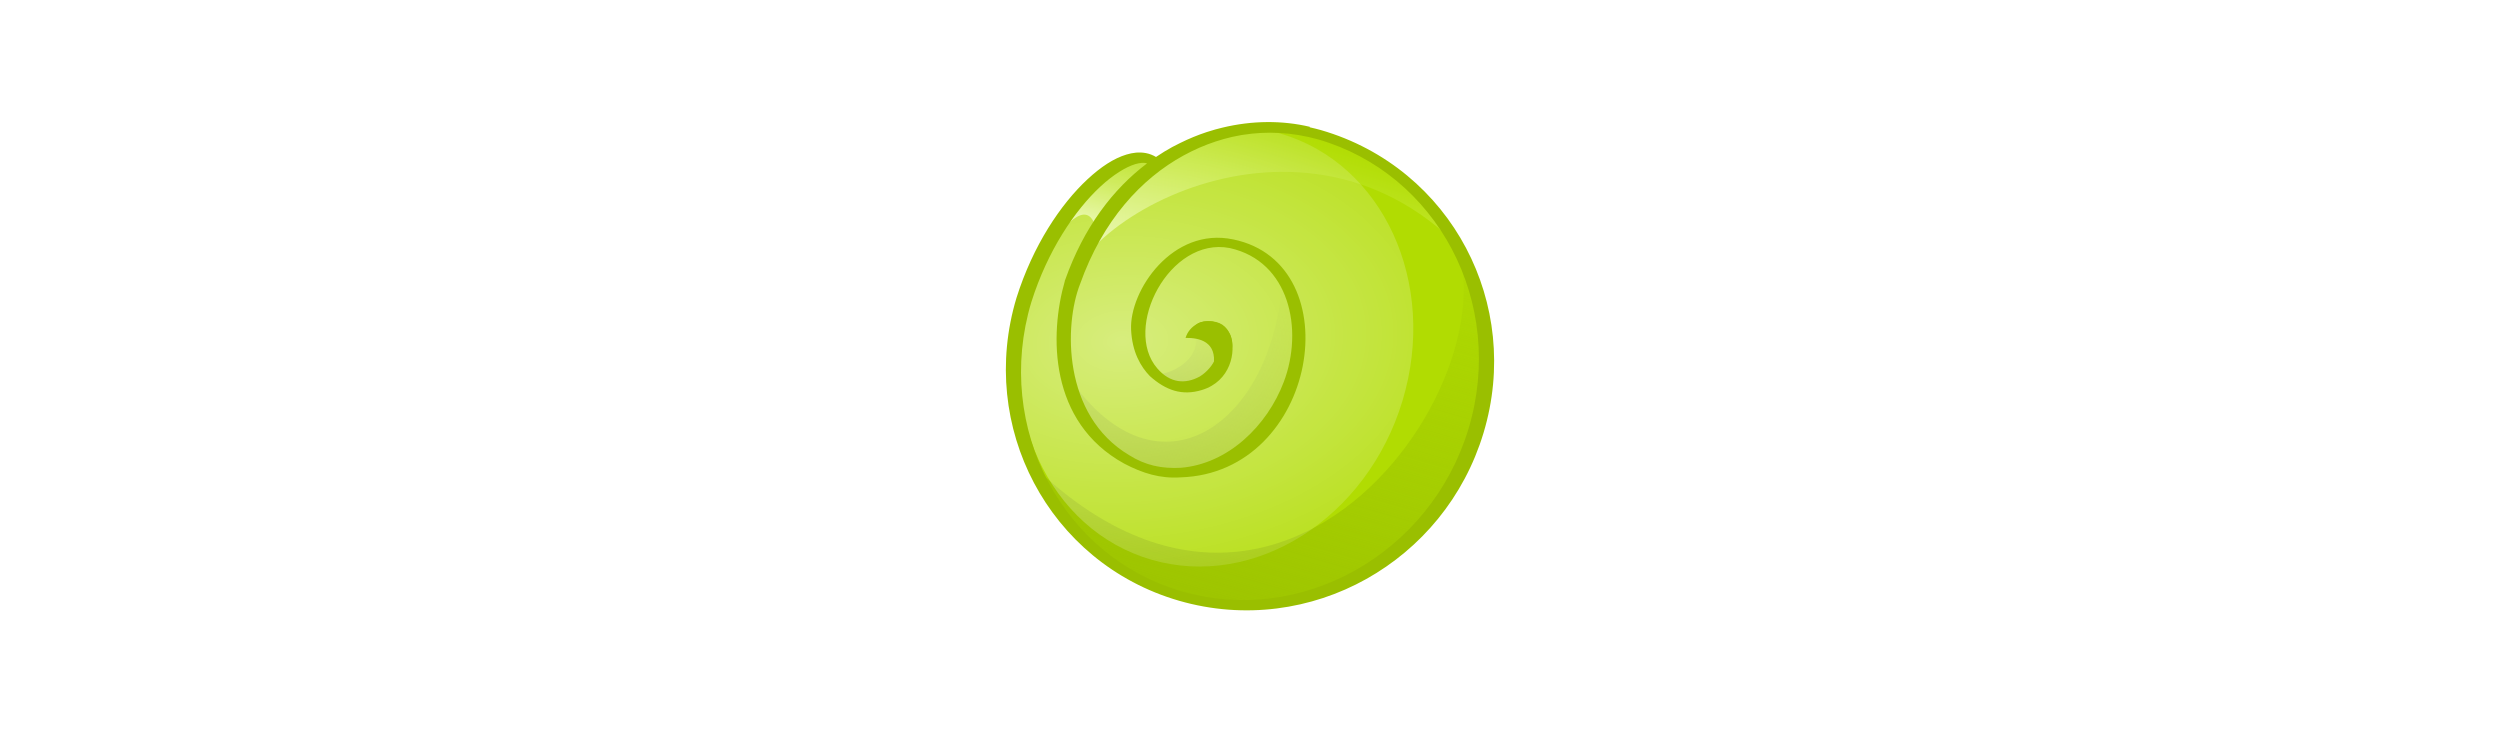
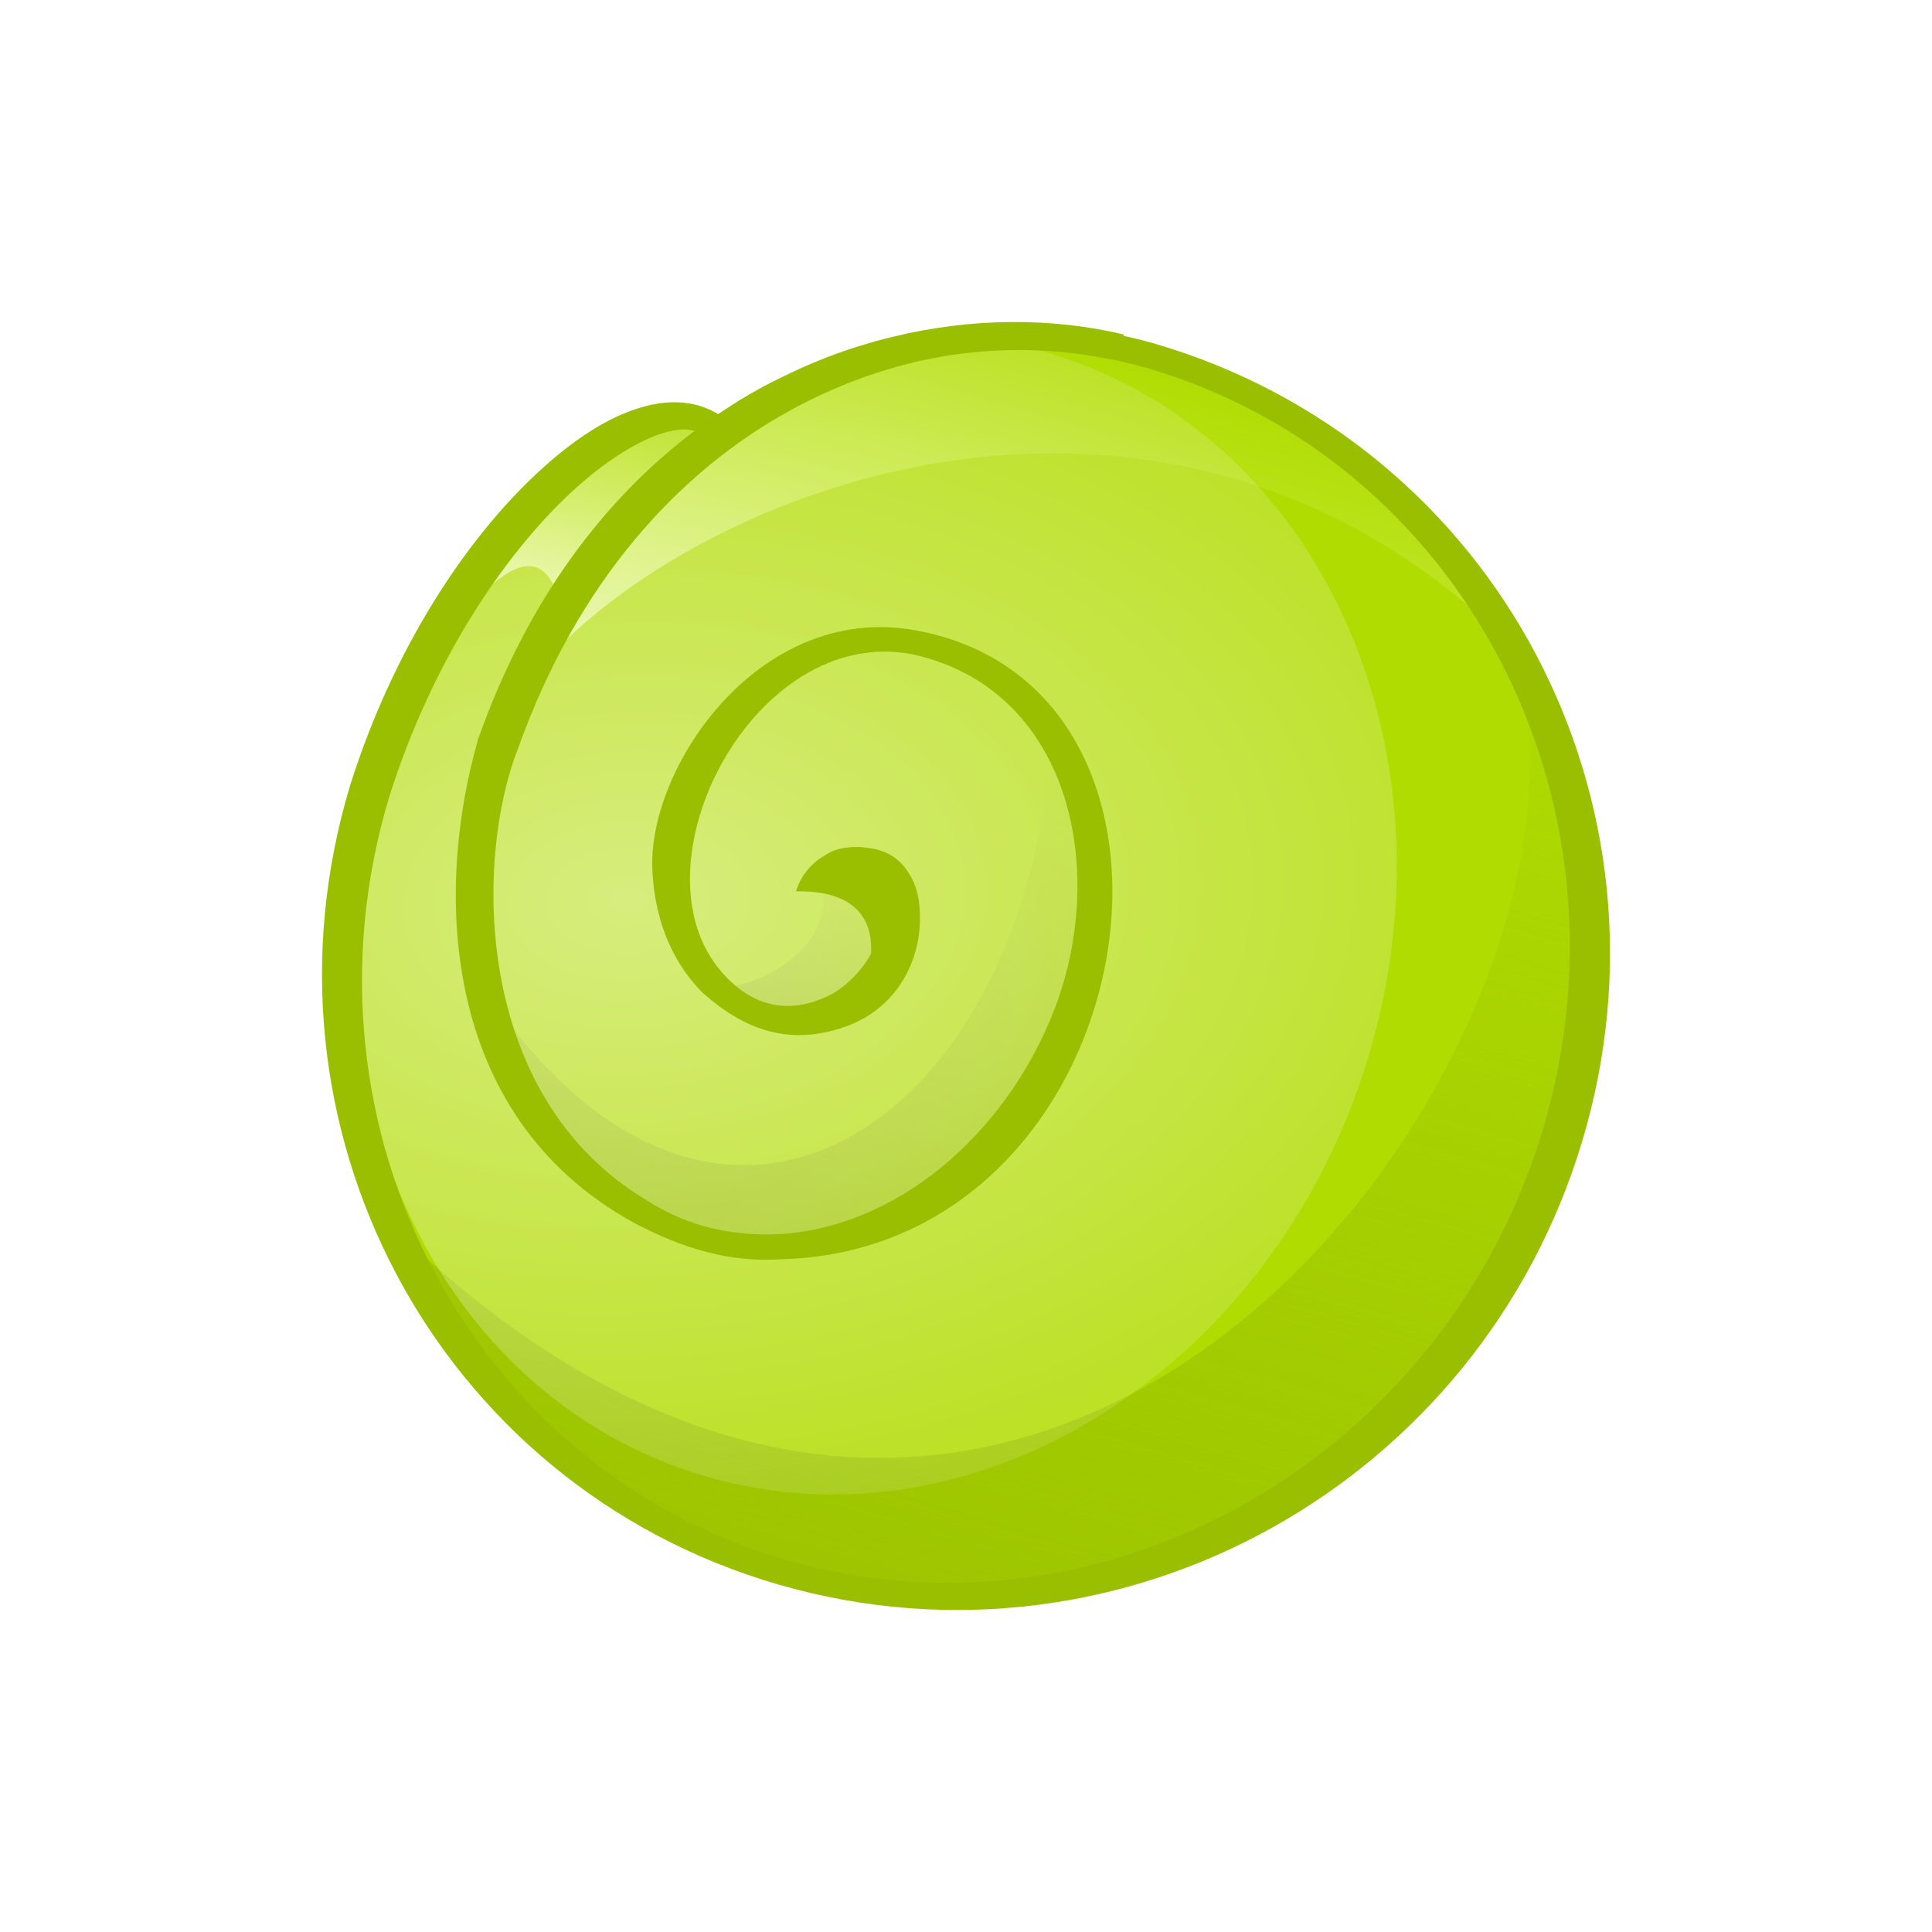
- <svg xmlns="http://www.w3.org/2000/svg" xmlns:xlink="http://www.w3.org/1999/xlink" width="512" height="150" id="svg2" version="1.0">
+ <svg xmlns="http://www.w3.org/2000/svg" xmlns:xlink="http://www.w3.org/1999/xlink" width="150" height="150" id="svg2" version="1.0">
  <defs id="defs4">
    <linearGradient id="linearGradient4673">
      <stop style="stop-color:#ffffff;stop-opacity:0.488" offset="0" id="stop4675" />
      <stop style="stop-color:#ffffff;stop-opacity:0;" offset="1" id="stop4677" />
    </linearGradient>
    <linearGradient id="linearGradient4661">
      <stop style="stop-color:#fdfff2;stop-opacity:1;" offset="0" id="stop4663" />
      <stop style="stop-color:#e4ff78;stop-opacity:0;" offset="1" id="stop4665" />
    </linearGradient>
    <linearGradient id="linearGradient4653">
      <stop style="stop-color:#9ec500;stop-opacity:1;" offset="0" id="stop4655" />
      <stop style="stop-color:#9ec500;stop-opacity:0;" offset="1" id="stop4657" />
    </linearGradient>
    <linearGradient id="linearGradient4645">
      <stop style="stop-color:#9ec500;stop-opacity:1;" offset="0" id="stop4647" />
      <stop style="stop-color:#9ec500;stop-opacity:0;" offset="1" id="stop4649" />
    </linearGradient>
    <linearGradient id="linearGradient4637">
      <stop style="stop-color:#000000;stop-opacity:1;" offset="0" id="stop4639" />
      <stop style="stop-color:#000000;stop-opacity:0;" offset="1" id="stop4641" />
    </linearGradient>
    <linearGradient id="linearGradient4629">
      <stop style="stop-color:#9ec500;stop-opacity:1;" offset="0" id="stop4631" />
      <stop style="stop-color:#9ec500;stop-opacity:0;" offset="1" id="stop4633" />
    </linearGradient>
    <linearGradient id="linearGradient3336">
      <stop style="stop-color:#90b300;stop-opacity:1;" offset="0" id="stop3338" />
      <stop style="stop-color:#678000;stop-opacity:1;" offset="1" id="stop3340" />
    </linearGradient>
    <linearGradient id="linearGradient3210">
      <stop style="stop-color:#ddff4f;stop-opacity:1;" offset="0" id="stop3212" />
      <stop style="stop-color:#93b700;stop-opacity:1;" offset="1" id="stop3214" />
    </linearGradient>
    <linearGradient id="linearGradient3200">
      <stop style="stop-color:#ceff08;stop-opacity:1;" offset="0" id="stop3202" />
      <stop style="stop-color:#a3cb00;stop-opacity:1;" offset="1" id="stop3204" />
    </linearGradient>
    <radialGradient xlink:href="#linearGradient3200" id="radialGradient3208" cx="603.084" cy="259.476" fx="603.084" fy="259.476" r="109.238" gradientTransform="matrix(1,0,0,0.6208608,0,107.5376)" gradientUnits="userSpaceOnUse" />
    <filter id="blurshadow" x="-0.25" y="-0.25" width="1.5" height="1.5" color-interpolation-filters="sRGB">
      <feGaussianBlur in="SourceAlpha" stdDeviation="1.5" result="blur" id="feGaussianBlur3319" />
      <feOffset dx="1" dy="1" in="blur" result="shift" id="feOffset3321" />
      <feMerge id="feMerge3323">
        <feMergeNode in="shift" id="feMergeNode3325" />
        <feMergeNode in="SourceGraphic" id="feMergeNode3327" />
      </feMerge>
    </filter>
    <linearGradient xlink:href="#linearGradient4629" id="linearGradient4635" x1="194.349" y1="766.676" x2="391.063" y2="766.676" gradientUnits="userSpaceOnUse" />
    <linearGradient xlink:href="#linearGradient4637" id="linearGradient4643" />
    <linearGradient xlink:href="#linearGradient4645" id="linearGradient4651" x1="283.248" y1="744.897" x2="312.385" y2="744.897" gradientUnits="userSpaceOnUse" />
    <linearGradient xlink:href="#linearGradient4653" id="linearGradient4659" x1="245.739" y1="743.614" x2="342.947" y2="743.614" gradientUnits="userSpaceOnUse" />
    <linearGradient xlink:href="#linearGradient4661" id="linearGradient4667" x1="326.532" y1="707.269" x2="374.808" y2="707.269" gradientUnits="userSpaceOnUse" />
    <linearGradient xlink:href="#linearGradient4661" id="linearGradient4669" x1="298.967" y1="754.65" x2="406.53" y2="754.65" gradientUnits="userSpaceOnUse" />
    <radialGradient xlink:href="#linearGradient4673" id="radialGradient4685" gradientUnits="userSpaceOnUse" gradientTransform="matrix(-0.8688238,0.9741643,-1.257516,-1.121535,1091.291,3652.776)" cx="-425.714" cy="1500.479" fx="-425.714" fy="1500.479" r="305.115" />
    <linearGradient xlink:href="#linearGradient4637" id="linearGradient4757" x1="0" y1="0.5" x2="1" y2="0.5" gradientUnits="userSpaceOnUse" />
    <linearGradient xlink:href="#linearGradient4637" id="linearGradient4843" gradientUnits="userSpaceOnUse" x1="0" y1="0.5" x2="1" y2="0.5" />
    <linearGradient xlink:href="#linearGradient4637" id="linearGradient4879" gradientUnits="userSpaceOnUse" x1="0" y1="0.5" x2="1" y2="0.5" />
    <linearGradient xlink:href="#linearGradient4637" id="linearGradient4915" gradientUnits="userSpaceOnUse" x1="0" y1="0.5" x2="1" y2="0.5" />
    <linearGradient y2="48.085" x2="78.466" y1="56.301" x1="64.478" gradientUnits="userSpaceOnUse" id="XMLID_74_">
      <stop id="stop3333" style="stop-color:#DF731B" offset="0" />
      <stop id="stop3335" style="stop-color:#DF731B" offset="0.545" />
      <stop id="stop3337" style="stop-color:#EC8811" offset="0.701" />
      <stop id="stop3339" style="stop-color:#F4950B" offset="0.859" />
      <stop id="stop3341" style="stop-color:#F79A09" offset="1" />
    </linearGradient>
    <linearGradient xlink:href="#linearGradient4637" id="linearGradient4976" gradientUnits="userSpaceOnUse" x1="0" y1="0.5" x2="1" y2="0.5" />
    <linearGradient xlink:href="#linearGradient4629" id="linearGradient5007" gradientUnits="userSpaceOnUse" x1="194.349" y1="766.676" x2="391.063" y2="766.676" />
    <linearGradient xlink:href="#linearGradient4653" id="linearGradient5009" gradientUnits="userSpaceOnUse" x1="245.739" y1="743.614" x2="342.947" y2="743.614" />
    <linearGradient xlink:href="#linearGradient4645" id="linearGradient5011" gradientUnits="userSpaceOnUse" x1="283.248" y1="744.897" x2="312.385" y2="744.897" />
    <linearGradient xlink:href="#linearGradient4661" id="linearGradient5013" gradientUnits="userSpaceOnUse" x1="298.967" y1="754.65" x2="406.53" y2="754.65" />
    <linearGradient xlink:href="#linearGradient4661" id="linearGradient5015" gradientUnits="userSpaceOnUse" x1="326.532" y1="707.269" x2="374.808" y2="707.269" />
    <radialGradient xlink:href="#linearGradient4673" id="radialGradient5017" gradientUnits="userSpaceOnUse" gradientTransform="matrix(-0.8688238,0.9741643,-1.257516,-1.121535,1091.291,3652.776)" cx="-425.714" cy="1500.479" fx="-425.714" fy="1500.479" r="305.115" />
    <linearGradient xlink:href="#linearGradient4637" id="linearGradient5019" gradientUnits="userSpaceOnUse" x1="0" y1="0.5" x2="1" y2="0.5" />
    <linearGradient xlink:href="#linearGradient4629" id="linearGradient5021" gradientUnits="userSpaceOnUse" x1="194.349" y1="766.676" x2="391.063" y2="766.676" />
    <linearGradient xlink:href="#linearGradient4653" id="linearGradient5023" gradientUnits="userSpaceOnUse" x1="245.739" y1="743.614" x2="342.947" y2="743.614" />
    <linearGradient xlink:href="#linearGradient4645" id="linearGradient5025" gradientUnits="userSpaceOnUse" x1="283.248" y1="744.897" x2="312.385" y2="744.897" />
    <linearGradient xlink:href="#linearGradient4661" id="linearGradient5027" gradientUnits="userSpaceOnUse" x1="298.967" y1="754.65" x2="406.53" y2="754.65" />
    <linearGradient xlink:href="#linearGradient4661" id="linearGradient5029" gradientUnits="userSpaceOnUse" x1="326.532" y1="707.269" x2="374.808" y2="707.269" />
    <radialGradient xlink:href="#linearGradient4673" id="radialGradient5031" gradientUnits="userSpaceOnUse" gradientTransform="matrix(-0.8688238,0.9741643,-1.257516,-1.121535,1091.291,3652.776)" cx="-425.714" cy="1500.479" fx="-425.714" fy="1500.479" r="305.115" />
    <linearGradient xlink:href="#linearGradient4637" id="linearGradient5033" gradientUnits="userSpaceOnUse" x1="0" y1="0.5" x2="1" y2="0.5" />
    <linearGradient xlink:href="#linearGradient4629" id="linearGradient5073" gradientUnits="userSpaceOnUse" x1="194.349" y1="766.676" x2="391.063" y2="766.676" />
    <linearGradient xlink:href="#linearGradient4653" id="linearGradient5075" gradientUnits="userSpaceOnUse" x1="245.739" y1="743.614" x2="342.947" y2="743.614" />
    <linearGradient xlink:href="#linearGradient4645" id="linearGradient5077" gradientUnits="userSpaceOnUse" x1="283.248" y1="744.897" x2="312.385" y2="744.897" />
    <linearGradient xlink:href="#linearGradient4661" id="linearGradient5079" gradientUnits="userSpaceOnUse" x1="298.967" y1="754.65" x2="406.53" y2="754.65" />
    <linearGradient xlink:href="#linearGradient4661" id="linearGradient5081" gradientUnits="userSpaceOnUse" x1="326.532" y1="707.269" x2="374.808" y2="707.269" />
    <radialGradient xlink:href="#linearGradient4673" id="radialGradient5083" gradientUnits="userSpaceOnUse" gradientTransform="matrix(-0.8688238,0.9741643,-1.257516,-1.121535,1091.291,3652.776)" cx="-425.714" cy="1500.479" fx="-425.714" fy="1500.479" r="305.115" />
    <linearGradient xlink:href="#linearGradient4637" id="linearGradient5085" gradientUnits="userSpaceOnUse" x1="0" y1="0.5" x2="1" y2="0.5" />
    <linearGradient xlink:href="#linearGradient4629" id="linearGradient5157" gradientUnits="userSpaceOnUse" x1="194.349" y1="766.676" x2="391.063" y2="766.676" gradientTransform="matrix(3.798192,0,0,3.798192,-1528.8,-1220.868)" />
    <linearGradient xlink:href="#linearGradient4653" id="linearGradient5159" gradientUnits="userSpaceOnUse" x1="245.739" y1="743.614" x2="342.947" y2="743.614" gradientTransform="matrix(3.798192,0,0,3.798192,-1528.8,-1220.868)" />
    <linearGradient xlink:href="#linearGradient4645" id="linearGradient5161" gradientUnits="userSpaceOnUse" x1="283.248" y1="744.897" x2="312.385" y2="744.897" gradientTransform="matrix(3.798192,0,0,3.798192,-1528.8,-1220.868)" />
    <linearGradient xlink:href="#linearGradient4661" id="linearGradient5163" gradientUnits="userSpaceOnUse" x1="298.967" y1="754.65" x2="406.53" y2="754.65" gradientTransform="matrix(3.798192,0,0,3.798192,-1528.8,-1220.868)" />
    <linearGradient xlink:href="#linearGradient4661" id="linearGradient5165" gradientUnits="userSpaceOnUse" x1="326.532" y1="707.269" x2="374.808" y2="707.269" gradientTransform="matrix(3.798192,0,0,3.798192,-1528.8,-1220.868)" />
    <radialGradient xlink:href="#linearGradient4673" id="radialGradient5167" gradientUnits="userSpaceOnUse" gradientTransform="matrix(-0.8688238,0.9741643,-1.257516,-1.121535,1091.291,3652.776)" cx="-425.714" cy="1500.479" fx="-425.714" fy="1500.479" r="305.115" />
    <linearGradient xlink:href="#linearGradient4637" id="linearGradient5169" gradientUnits="userSpaceOnUse" x1="0" y1="0.5" x2="1" y2="0.5" gradientTransform="matrix(0.9375332,0,0,0.9375332,-24.12944,87.77367)" />
    <linearGradient xlink:href="#linearGradient4629" id="linearGradient2498" gradientUnits="userSpaceOnUse" gradientTransform="matrix(3.798192,0,0,3.798192,-1528.8,-1220.868)" x1="194.349" y1="766.676" x2="391.063" y2="766.676" />
    <linearGradient xlink:href="#linearGradient4653" id="linearGradient2500" gradientUnits="userSpaceOnUse" gradientTransform="matrix(3.798192,0,0,3.798192,-1528.8,-1220.868)" x1="245.739" y1="743.614" x2="342.947" y2="743.614" />
    <linearGradient xlink:href="#linearGradient4645" id="linearGradient2502" gradientUnits="userSpaceOnUse" gradientTransform="matrix(3.798192,0,0,3.798192,-1528.8,-1220.868)" x1="283.248" y1="744.897" x2="312.385" y2="744.897" />
    <linearGradient xlink:href="#linearGradient4661" id="linearGradient2504" gradientUnits="userSpaceOnUse" gradientTransform="matrix(3.798192,0,0,3.798192,-1528.8,-1220.868)" x1="298.967" y1="754.65" x2="406.53" y2="754.65" />
    <linearGradient xlink:href="#linearGradient4661" id="linearGradient2506" gradientUnits="userSpaceOnUse" gradientTransform="matrix(3.798192,0,0,3.798192,-1528.8,-1220.868)" x1="326.532" y1="707.269" x2="374.808" y2="707.269" />
    <radialGradient xlink:href="#linearGradient4673" id="radialGradient2508" gradientUnits="userSpaceOnUse" gradientTransform="matrix(-0.8688238,0.9741643,-1.257516,-1.121535,1091.291,3652.776)" cx="-425.714" cy="1500.479" fx="-425.714" fy="1500.479" r="305.115" />
    <linearGradient xlink:href="#linearGradient4637" id="linearGradient2510" gradientUnits="userSpaceOnUse" gradientTransform="matrix(0.9375332,0,0,0.9375332,-24.12944,87.77367)" x1="0" y1="0.5" x2="1" y2="0.5" />
    <linearGradient xlink:href="#linearGradient4629" id="linearGradient3327" gradientUnits="userSpaceOnUse" gradientTransform="matrix(3.798192,0,0,3.798192,-1528.8,-1220.868)" x1="194.349" y1="766.676" x2="391.063" y2="766.676" />
    <linearGradient xlink:href="#linearGradient4653" id="linearGradient3329" gradientUnits="userSpaceOnUse" gradientTransform="matrix(3.798192,0,0,3.798192,-1528.8,-1220.868)" x1="245.739" y1="743.614" x2="342.947" y2="743.614" />
    <linearGradient xlink:href="#linearGradient4645" id="linearGradient3331" gradientUnits="userSpaceOnUse" gradientTransform="matrix(3.798192,0,0,3.798192,-1528.8,-1220.868)" x1="283.248" y1="744.897" x2="312.385" y2="744.897" />
    <linearGradient xlink:href="#linearGradient4661" id="linearGradient3333" gradientUnits="userSpaceOnUse" gradientTransform="matrix(3.798192,0,0,3.798192,-1528.8,-1220.868)" x1="298.967" y1="754.65" x2="406.53" y2="754.65" />
    <linearGradient xlink:href="#linearGradient4661" id="linearGradient3335" gradientUnits="userSpaceOnUse" gradientTransform="matrix(3.798192,0,0,3.798192,-1528.8,-1220.868)" x1="326.532" y1="707.269" x2="374.808" y2="707.269" />
    <radialGradient xlink:href="#linearGradient4673" id="radialGradient3337" gradientUnits="userSpaceOnUse" gradientTransform="matrix(-0.8688238,0.9741643,-1.257516,-1.121535,1091.291,3652.776)" cx="-425.714" cy="1500.479" fx="-425.714" fy="1500.479" r="305.115" />
    <linearGradient xlink:href="#linearGradient4637" id="linearGradient3339" gradientUnits="userSpaceOnUse" gradientTransform="matrix(0.9375332,0,0,0.9375332,-24.12944,87.77367)" x1="0" y1="0.5" x2="1" y2="0.5" />
    <linearGradient xlink:href="#linearGradient4637" id="linearGradient3384" gradientUnits="userSpaceOnUse" gradientTransform="matrix(0.9375332,0,0,0.9375332,-24.12944,87.77367)" x1="0" y1="0.5" x2="1" y2="0.5" />
    <linearGradient xlink:href="#linearGradient4629" id="linearGradient3576" gradientUnits="userSpaceOnUse" gradientTransform="matrix(3.798192,0,0,3.798192,-1528.8,-1220.868)" x1="194.349" y1="766.676" x2="391.063" y2="766.676" />
    <linearGradient xlink:href="#linearGradient4653" id="linearGradient3578" gradientUnits="userSpaceOnUse" gradientTransform="matrix(3.798192,0,0,3.798192,-1528.8,-1220.868)" x1="245.739" y1="743.614" x2="342.947" y2="743.614" />
    <linearGradient xlink:href="#linearGradient4645" id="linearGradient3580" gradientUnits="userSpaceOnUse" gradientTransform="matrix(3.798192,0,0,3.798192,-1528.8,-1220.868)" x1="283.248" y1="744.897" x2="312.385" y2="744.897" />
    <linearGradient xlink:href="#linearGradient4661" id="linearGradient3582" gradientUnits="userSpaceOnUse" gradientTransform="matrix(3.798192,0,0,3.798192,-1528.8,-1220.868)" x1="298.967" y1="754.65" x2="406.53" y2="754.65" />
    <linearGradient xlink:href="#linearGradient4661" id="linearGradient3584" gradientUnits="userSpaceOnUse" gradientTransform="matrix(3.798192,0,0,3.798192,-1528.8,-1220.868)" x1="326.532" y1="707.269" x2="374.808" y2="707.269" />
    <radialGradient xlink:href="#linearGradient4673" id="radialGradient3586" gradientUnits="userSpaceOnUse" gradientTransform="matrix(-0.8688238,0.9741643,-1.257516,-1.121535,1091.291,3652.776)" cx="-425.714" cy="1500.479" fx="-425.714" fy="1500.479" r="305.115" />
    <linearGradient xlink:href="#linearGradient4637" id="linearGradient3588" gradientUnits="userSpaceOnUse" gradientTransform="matrix(0.9375332,0,0,0.9375332,-24.12944,87.77367)" x1="0" y1="0.5" x2="1" y2="0.5" />
    <linearGradient xlink:href="#linearGradient4629" id="linearGradient3144" gradientUnits="userSpaceOnUse" gradientTransform="matrix(3.798192,0,0,3.798192,-1528.8,-1220.868)" x1="194.349" y1="766.676" x2="391.063" y2="766.676" />
    <linearGradient xlink:href="#linearGradient4653" id="linearGradient3146" gradientUnits="userSpaceOnUse" gradientTransform="matrix(3.798192,0,0,3.798192,-1528.8,-1220.868)" x1="245.739" y1="743.614" x2="342.947" y2="743.614" />
    <linearGradient xlink:href="#linearGradient4645" id="linearGradient3148" gradientUnits="userSpaceOnUse" gradientTransform="matrix(3.798192,0,0,3.798192,-1528.8,-1220.868)" x1="283.248" y1="744.897" x2="312.385" y2="744.897" />
    <linearGradient xlink:href="#linearGradient4661" id="linearGradient3150" gradientUnits="userSpaceOnUse" gradientTransform="matrix(3.798192,0,0,3.798192,-1528.8,-1220.868)" x1="298.967" y1="754.65" x2="406.53" y2="754.65" />
    <linearGradient xlink:href="#linearGradient4661" id="linearGradient3152" gradientUnits="userSpaceOnUse" gradientTransform="matrix(3.798192,0,0,3.798192,-1528.8,-1220.868)" x1="326.532" y1="707.269" x2="374.808" y2="707.269" />
    <radialGradient xlink:href="#linearGradient4673" id="radialGradient3154" gradientUnits="userSpaceOnUse" gradientTransform="matrix(-0.8688238,0.9741643,-1.257516,-1.121535,1091.291,3652.776)" cx="-425.714" cy="1500.479" fx="-425.714" fy="1500.479" r="305.115" />
    <linearGradient xlink:href="#linearGradient4637" id="linearGradient3156" gradientUnits="userSpaceOnUse" gradientTransform="matrix(0.9375332,0,0,0.9375332,-24.12944,87.77367)" x1="0" y1="0.5" x2="1" y2="0.5" />
    <linearGradient xlink:href="#linearGradient4637" id="linearGradient3161" gradientUnits="userSpaceOnUse" gradientTransform="matrix(0.7010089,0,0,0.7010089,1282.977,-1107.521)" x1="0" y1="0.5" x2="1" y2="0.5" />
    <linearGradient xlink:href="#linearGradient4661" id="linearGradient3165" gradientUnits="userSpaceOnUse" gradientTransform="matrix(2.269468,0,0,3.553886,126.1888,-2610.398)" x1="326.532" y1="707.269" x2="374.808" y2="707.269" />
    <linearGradient xlink:href="#linearGradient4661" id="linearGradient3168" gradientUnits="userSpaceOnUse" gradientTransform="matrix(2.269468,0,0,3.553886,126.1888,-2610.398)" x1="298.967" y1="754.65" x2="406.53" y2="754.65" />
    <linearGradient xlink:href="#linearGradient4645" id="linearGradient3171" gradientUnits="userSpaceOnUse" gradientTransform="matrix(2.269468,0,0,3.553886,126.1888,-2610.398)" x1="283.248" y1="744.897" x2="312.385" y2="744.897" />
    <linearGradient xlink:href="#linearGradient4653" id="linearGradient3174" gradientUnits="userSpaceOnUse" gradientTransform="matrix(2.269468,0,0,3.553886,126.1888,-2610.398)" x1="245.739" y1="743.614" x2="342.947" y2="743.614" />
    <linearGradient xlink:href="#linearGradient4629" id="linearGradient3177" gradientUnits="userSpaceOnUse" gradientTransform="matrix(2.269468,0,0,3.553886,126.1888,-2610.398)" x1="194.349" y1="766.676" x2="391.063" y2="766.676" />
    <linearGradient xlink:href="#linearGradient4629" id="linearGradient3196" gradientUnits="userSpaceOnUse" gradientTransform="matrix(2.269468,0,0,3.553886,126.1888,-2610.398)" x1="194.349" y1="766.676" x2="391.063" y2="766.676" />
    <linearGradient xlink:href="#linearGradient4653" id="linearGradient3198" gradientUnits="userSpaceOnUse" gradientTransform="matrix(2.269468,0,0,3.553886,126.1888,-2610.398)" x1="245.739" y1="743.614" x2="342.947" y2="743.614" />
    <linearGradient xlink:href="#linearGradient4645" id="linearGradient3201" gradientUnits="userSpaceOnUse" gradientTransform="matrix(2.269468,0,0,3.553886,126.1888,-2610.398)" x1="283.248" y1="744.897" x2="312.385" y2="744.897" />
    <linearGradient xlink:href="#linearGradient4661" id="linearGradient3203" gradientUnits="userSpaceOnUse" gradientTransform="matrix(2.269468,0,0,3.553886,126.1888,-2610.398)" x1="298.967" y1="754.65" x2="406.53" y2="754.65" />
    <linearGradient xlink:href="#linearGradient4661" id="linearGradient3205" gradientUnits="userSpaceOnUse" gradientTransform="matrix(2.269468,0,0,3.553886,126.1888,-2610.398)" x1="326.532" y1="707.269" x2="374.808" y2="707.269" />
    <radialGradient xlink:href="#linearGradient4673" id="radialGradient3207" gradientUnits="userSpaceOnUse" gradientTransform="matrix(-0.8688238,0.9741643,-1.257516,-1.121535,1091.291,3652.776)" cx="-425.714" cy="1500.479" fx="-425.714" fy="1500.479" r="305.115" />
    <linearGradient xlink:href="#linearGradient4637" id="linearGradient3209" gradientUnits="userSpaceOnUse" gradientTransform="matrix(0.7010089,0,0,0.7010089,1282.977,-1107.521)" x1="0" y1="0.5" x2="1" y2="0.5" />
    <linearGradient xlink:href="#linearGradient4629" id="linearGradient3228" gradientUnits="userSpaceOnUse" gradientTransform="matrix(2.269468,0,0,3.553886,126.1888,-2610.398)" x1="194.349" y1="766.676" x2="391.063" y2="766.676" />
    <linearGradient xlink:href="#linearGradient4653" id="linearGradient3230" gradientUnits="userSpaceOnUse" gradientTransform="matrix(2.269468,0,0,3.553886,126.1888,-2610.398)" x1="245.739" y1="743.614" x2="342.947" y2="743.614" />
    <linearGradient xlink:href="#linearGradient4645" id="linearGradient3232" gradientUnits="userSpaceOnUse" gradientTransform="matrix(2.269468,0,0,3.553886,126.1888,-2610.398)" x1="283.248" y1="744.897" x2="312.385" y2="744.897" />
    <linearGradient xlink:href="#linearGradient4661" id="linearGradient3234" gradientUnits="userSpaceOnUse" gradientTransform="matrix(2.269468,0,0,3.553886,126.1888,-2610.398)" x1="298.967" y1="754.65" x2="406.53" y2="754.65" />
    <linearGradient xlink:href="#linearGradient4661" id="linearGradient3236" gradientUnits="userSpaceOnUse" gradientTransform="matrix(2.269468,0,0,3.553886,126.1888,-2610.398)" x1="326.532" y1="707.269" x2="374.808" y2="707.269" />
    <radialGradient xlink:href="#linearGradient4673" id="radialGradient3238" gradientUnits="userSpaceOnUse" gradientTransform="matrix(-0.8688238,0.9741643,-1.257516,-1.121535,1091.291,3652.776)" cx="-425.714" cy="1500.479" fx="-425.714" fy="1500.479" r="305.115" />
    <linearGradient xlink:href="#linearGradient4637" id="linearGradient3240" gradientUnits="userSpaceOnUse" gradientTransform="matrix(0.7010089,0,0,0.7010089,1282.977,-1107.521)" x1="0" y1="0.5" x2="1" y2="0.5" />
    <linearGradient xlink:href="#linearGradient4637" id="linearGradient3043" gradientUnits="userSpaceOnUse" gradientTransform="matrix(0.7010089,0,0,0.7010089,1282.977,-1107.521)" x1="0" y1="0.5" x2="1" y2="0.5" />
    <linearGradient xlink:href="#linearGradient4637" id="linearGradient3346" gradientUnits="userSpaceOnUse" gradientTransform="matrix(0.7010089,0,0,0.7010089,1282.977,-1107.521)" x1="0" y1="0.5" x2="1" y2="0.5" />
    <linearGradient xlink:href="#linearGradient4637" id="linearGradient4426" gradientUnits="userSpaceOnUse" gradientTransform="matrix(0.7010089,0,0,0.7010089,1282.977,-1107.521)" x1="0" y1="0.5" x2="1" y2="0.5" />
    <linearGradient xlink:href="#linearGradient4629" id="linearGradient4578" gradientUnits="userSpaceOnUse" gradientTransform="matrix(2.269468,0,0,3.553886,126.1888,-2610.398)" x1="194.349" y1="766.676" x2="391.063" y2="766.676" />
    <linearGradient xlink:href="#linearGradient4653" id="linearGradient4580" gradientUnits="userSpaceOnUse" gradientTransform="matrix(2.269468,0,0,3.553886,126.1888,-2610.398)" x1="245.739" y1="743.614" x2="342.947" y2="743.614" />
    <linearGradient xlink:href="#linearGradient4645" id="linearGradient4582" gradientUnits="userSpaceOnUse" gradientTransform="matrix(2.269468,0,0,3.553886,126.1888,-2610.398)" x1="283.248" y1="744.897" x2="312.385" y2="744.897" />
    <linearGradient xlink:href="#linearGradient4661" id="linearGradient4584" gradientUnits="userSpaceOnUse" gradientTransform="matrix(2.269468,0,0,3.553886,126.1888,-2610.398)" x1="298.967" y1="754.65" x2="406.53" y2="754.65" />
    <linearGradient xlink:href="#linearGradient4661" id="linearGradient4586" gradientUnits="userSpaceOnUse" gradientTransform="matrix(2.269468,0,0,3.553886,126.1888,-2610.398)" x1="326.532" y1="707.269" x2="374.808" y2="707.269" />
    <radialGradient xlink:href="#linearGradient4673" id="radialGradient4588" gradientUnits="userSpaceOnUse" gradientTransform="matrix(-0.8688238,0.9741643,-1.257516,-1.121535,1091.291,3652.776)" cx="-425.714" cy="1500.479" fx="-425.714" fy="1500.479" r="305.115" />
    <linearGradient xlink:href="#linearGradient4637" id="linearGradient4590" gradientUnits="userSpaceOnUse" gradientTransform="matrix(0.7010089,0,0,0.7010089,1282.977,-1107.521)" x1="0" y1="0.5" x2="1" y2="0.5" />
    <linearGradient xlink:href="#linearGradient4629" id="linearGradient3020" gradientUnits="userSpaceOnUse" gradientTransform="matrix(2.269468,0,0,3.553886,126.1888,-2610.398)" x1="194.349" y1="766.676" x2="391.063" y2="766.676" />
    <linearGradient xlink:href="#linearGradient4653" id="linearGradient3022" gradientUnits="userSpaceOnUse" gradientTransform="matrix(2.269468,0,0,3.553886,126.1888,-2610.398)" x1="245.739" y1="743.614" x2="342.947" y2="743.614" />
    <linearGradient xlink:href="#linearGradient4645" id="linearGradient3024" gradientUnits="userSpaceOnUse" gradientTransform="matrix(2.269468,0,0,3.553886,126.1888,-2610.398)" x1="283.248" y1="744.897" x2="312.385" y2="744.897" />
    <linearGradient xlink:href="#linearGradient4661" id="linearGradient3026" gradientUnits="userSpaceOnUse" gradientTransform="matrix(2.269468,0,0,3.553886,126.1888,-2610.398)" x1="298.967" y1="754.65" x2="406.53" y2="754.65" />
    <linearGradient xlink:href="#linearGradient4661" id="linearGradient3028" gradientUnits="userSpaceOnUse" gradientTransform="matrix(2.269468,0,0,3.553886,126.1888,-2610.398)" x1="326.532" y1="707.269" x2="374.808" y2="707.269" />
    <radialGradient xlink:href="#linearGradient4673" id="radialGradient3030" gradientUnits="userSpaceOnUse" gradientTransform="matrix(-0.8688238,0.9741643,-1.257516,-1.121535,1091.291,3652.776)" cx="-425.714" cy="1500.479" fx="-425.714" fy="1500.479" r="305.115" />
    <linearGradient xlink:href="#linearGradient4637" id="linearGradient3032" gradientUnits="userSpaceOnUse" gradientTransform="matrix(0.7010089,0,0,0.7010089,1282.977,-1107.521)" x1="0" y1="0.5" x2="1" y2="0.5" />
    <linearGradient xlink:href="#linearGradient4629" id="linearGradient3050" gradientUnits="userSpaceOnUse" gradientTransform="matrix(2.269468,0,0,3.553886,126.1888,-2610.398)" x1="194.349" y1="766.676" x2="391.063" y2="766.676" />
    <linearGradient xlink:href="#linearGradient4653" id="linearGradient3052" gradientUnits="userSpaceOnUse" gradientTransform="matrix(2.269468,0,0,3.553886,126.1888,-2610.398)" x1="245.739" y1="743.614" x2="342.947" y2="743.614" />
    <linearGradient xlink:href="#linearGradient4645" id="linearGradient3054" gradientUnits="userSpaceOnUse" gradientTransform="matrix(2.269468,0,0,3.553886,126.1888,-2610.398)" x1="283.248" y1="744.897" x2="312.385" y2="744.897" />
    <linearGradient xlink:href="#linearGradient4661" id="linearGradient3056" gradientUnits="userSpaceOnUse" gradientTransform="matrix(2.269468,0,0,3.553886,126.1888,-2610.398)" x1="298.967" y1="754.65" x2="406.53" y2="754.65" />
    <linearGradient xlink:href="#linearGradient4661" id="linearGradient3058" gradientUnits="userSpaceOnUse" gradientTransform="matrix(2.269468,0,0,3.553886,126.1888,-2610.398)" x1="326.532" y1="707.269" x2="374.808" y2="707.269" />
    <radialGradient xlink:href="#linearGradient4673" id="radialGradient3060" gradientUnits="userSpaceOnUse" gradientTransform="matrix(-0.8688238,0.9741643,-1.257516,-1.121535,1091.291,3652.776)" cx="-425.714" cy="1500.479" fx="-425.714" fy="1500.479" r="305.115" />
    <linearGradient xlink:href="#linearGradient4637" id="linearGradient3062" gradientUnits="userSpaceOnUse" gradientTransform="matrix(0.7010089,0,0,0.7010089,1282.977,-1107.521)" x1="0" y1="0.5" x2="1" y2="0.5" />
  </defs>
  <g id="layer1" transform="translate(-305.8142,-435.4753)">
-     <g transform="matrix(0.05857131,-0.1944181,0.1983884,0.05739911,496.1855,662.221)" id="g3183">
+     <g transform="matrix(0.05857131,-0.1944181,0.1983884,0.05739911,315.1855,662.221)" id="g3183">
      <path style="fill:#b1dc02;fill-opacity:1;fill-rule:evenodd;stroke:none;stroke-width:4.323;marker:none;visibility:visible;display:inline;overflow:visible;enable-background:accumulate" d="m 1051.566,92.077 c 0,128.808 -108.867,233.348 -243.006,233.348 -134.139,0 -243.006,-104.54 -243.006,-233.348 0,-128.808 108.867,-233.348 243.006,-233.348 109.926,1.374 188.797,57.608 168.585,87.245 37.392,28.534 73.692,77.007 74.421,146.103 z" id="path3297" />
      <path style="fill:url(#linearGradient3050);fill-opacity:1;fill-rule:evenodd;stroke:none;stroke-width:0.354;marker:none;visibility:visible;display:inline;overflow:visible;enable-background:accumulate" d="M 656.905,-96.396 C 460.433,248.132 938.962,365.8 1012.244,221.316 1036.461,235.749 751.344,456.281 593.714,206.475 551.185,129.631 551.727,4.428 656.905,-96.396 z" id="path3299" />
      <path style="fill:url(#linearGradient3052);fill-opacity:1;fill-rule:evenodd;stroke:none;stroke-width:0.354;marker:none;visibility:visible;display:inline;overflow:visible;enable-background:accumulate" d="M 745.739,-75.754 C 652.46,-32.168 681.358,85.828 724.19,108.571 831.357,186.572 897.457,96.555 904.496,97.462 759.043,132.716 645.841,45.374 745.739,-75.754 z" id="path3301" />
      <path style="fill:url(#linearGradient3054);fill-opacity:1;fill-rule:evenodd;stroke:none;stroke-width:0.354;marker:none;visibility:visible;display:inline;overflow:visible;enable-background:accumulate" d="M 823.112,31.945 C 799.749,43.493 777.304,19.209 773.823,5.918 758.197,33.511 784.267,49.233 800.186,67.845 c 42.912,-7.824 40.813,-20.935 22.925,-35.9 z" id="path3303" />
      <path style="fill:url(#linearGradient3056);fill-opacity:1;fill-rule:evenodd;stroke:none;stroke-width:0.354;marker:none;visibility:visible;display:inline;overflow:visible;enable-background:accumulate" d="M 1027.865,4.42 C 1073.856,46.239 1036.823,216.345 986.452,248.53 1094.161,42.355 869.772,-145.447 804.686,-95.782 831.927,-133.423 1010.824,-52.867 1027.865,4.42 z" id="path3305" />
      <path style="fill:url(#linearGradient3058);fill-opacity:1;fill-rule:evenodd;stroke:none;stroke-width:0.354;marker:none;visibility:visible;display:inline;overflow:visible;enable-background:accumulate" d="m 895.899,-91.909 c 35.534,-20.07 -13.52,-33.688 -28.656,-43.977 69.291,22.03 118.069,46.531 108.321,78.082 l -79.665,-34.105 z" id="path3307" />
      <path transform="matrix(0.7359185,0,0,1.022356,1109.444,-1626.311)" d="m -92.028,1643.791 c 0,104.145 -136.605,188.571 -305.115,188.571 -168.51,0 -305.115,-84.426 -305.115,-188.571 0,-104.145 136.605,-188.571 305.115,-188.571 168.51,0 305.115,84.426 305.115,188.571 z" id="path3309" style="fill:url(#radialGradient3060);fill-opacity:1;fill-rule:evenodd;stroke:none;stroke-width:10;marker:none;visibility:visible;display:inline;overflow:visible;enable-background:accumulate" />
      <text id="text3311" y="-7.245" x="710.812" style="font-size:9.904px;font-style:normal;font-variant:normal;font-weight:normal;font-stretch:normal;text-align:start;text-anchor:start;fill:url(#linearGradient3062);fill-opacity:1;stroke:none;font-family:Furat;-inkscape-font-specification:Furat" xml:space="preserve" transform="scale(0.7991169,1.251381)">
        <tspan style="fill:url(#linearGradient3062);fill-opacity:1" y="-7.245" x="710.812" id="tspan3313"> </tspan>
      </text>
      <path style="fill:#9abf00;fill-opacity:1;fill-rule:evenodd;stroke:none;stroke-width:0.247;marker:none;visibility:visible;display:inline;overflow:visible;enable-background:accumulate" d="m 808.571,-148.96 c -67.883,0 -129.463,26.377 -174.394,69.523 -44.931,43.146 -73.545,103.682 -73.545,171.475 0,67.793 28.614,128.441 73.545,171.586 44.931,43.146 106.511,69.523 174.394,69.523 67.883,0 129.392,-26.377 174.324,-69.523 44.931,-43.146 73.545,-103.793 73.545,-171.586 l 0,-0.111 c -0.04,-3.803 -0.189,-7.538 -0.425,-11.217 l 0.496,-0.111 c -1.403,-27.853 -9.937,-56.442 -25.319,-82.739 -1.196,-2.064 -2.432,-4.118 -3.688,-6.108 -0.568,-0.895 -1.189,-1.777 -1.773,-2.665 -1.076,-1.643 -2.15,-3.295 -3.262,-4.887 -5.412,-7.716 -11.482,-15.127 -18.156,-22.212 -1.947,-2.068 -3.897,-4.162 -5.886,-6.108 -0.229,-0.224 -0.479,-0.443 -0.709,-0.666 -2.092,-2.027 -4.188,-3.994 -6.312,-5.886 -0.136,-0.121 -0.289,-0.212 -0.426,-0.333 -1.697,-1.504 -3.397,-2.912 -5.106,-4.331 -0.577,-0.477 -1.118,-0.971 -1.702,-1.444 0.888,-3.402 1.279,-7.087 0.922,-10.662 -0.682,-6.832 -3.287,-12.682 -6.879,-18.103 -7.184,-10.841 -18.995,-20.698 -34.822,-29.875 -31.654,-18.353 -79.333,-32.846 -134.821,-33.54 z m 0,15.326 c 54.438,0.68 101.135,15.024 131.345,32.54 15.105,8.758 26.134,18.573 31.489,26.654 2.678,4.041 3.78,7.519 3.972,9.44 0.057,0.573 0.098,1.087 0.071,1.555 -34.28,-24.883 -79.411,-41.758 -135.743,-44.424 -0.382,-0.018 -0.751,-0.094 -1.135,-0.111 l 0,0.111 C 782.023,-107.198 697.177,-82.654 678.148,0.636 673.929,20.901 673.536,39.264 680.63,58.276 723.216,187.17 935.352,159.581 925.945,40.284 921.425,-21.154 847.212,-43.974 809.777,-31.016 788.558,-23.671 776.682,-11.411 770.061,0.192 760.876,19.158 759.661,36.305 771.338,53.611 c 16.241,24.318 46.546,22.002 61.417,10.995 7.155,-6.099 10.598,-13.368 6.737,-25.432 -2.988,-9.702 -8.973,-13.479 -18.51,-9.995 l 3.262,14.215 c 1.647,0.106 3.451,-1.392 5.035,-0.444 3.14,4.744 1.277,6.109 -2.34,9.218 -11.109,8.859 -30.36,6.674 -43.191,-4.553 C 772.019,36.142 768.831,21.368 779.635,4.967 808.832,-39.806 911.041,-21.321 916.584,39.285 920.537,99.712 858.699,132.753 802.046,128.909 754.92,125.712 706.954,99.549 689.921,55.61 683.752,38.28 682.248,21.457 687.722,2.968 707.588,-71.884 796.005,-96.017 839.564,-92.542 c 68.494,3.278 119.514,28.049 153.686,61.416 8.597,8.394 16.146,17.296 22.624,26.543 0.024,0.036 0.046,0.076 0.071,0.111 3.21,4.589 6.166,9.271 8.865,13.993 0.655,1.163 1.283,2.368 1.915,3.554 0.654,1.207 1.293,2.452 1.915,3.665 0.135,0.27 0.291,0.507 0.425,0.777 0.371,0.734 0.705,1.486 1.064,2.221 9.946,20.829 16.235,44.969 16.524,72.41 -0.031,60.972 -25.854,117.069 -68.864,158.37 -43.037,41.326 -102.961,67.191 -169.217,67.191 -66.256,0 -126.18,-25.864 -169.217,-67.191 -43.037,-41.326 -68.864,-97.466 -68.864,-158.481 -2e-5,-61.015 25.827,-117.044 68.864,-158.37 43.037,-41.326 102.961,-67.302 169.217,-67.302 z" id="path3315" />
      <path id="path3317" d="m 840.76,46.661 c 0,13.042 -10.585,23.627 -23.626,23.627 -7.242,0 -14.583,-7.548 -18.919,-12.683 24.043,-3.595 23.064,-21.289 18.919,-34.569 13.042,0 23.626,10.585 23.626,23.626 z" style="fill:#9abf00;fill-opacity:1;fill-rule:evenodd;stroke:none;stroke-width:17.3;marker:none;visibility:visible;display:inline;overflow:visible;enable-background:accumulate" />
    </g>
  </g>
</svg>
